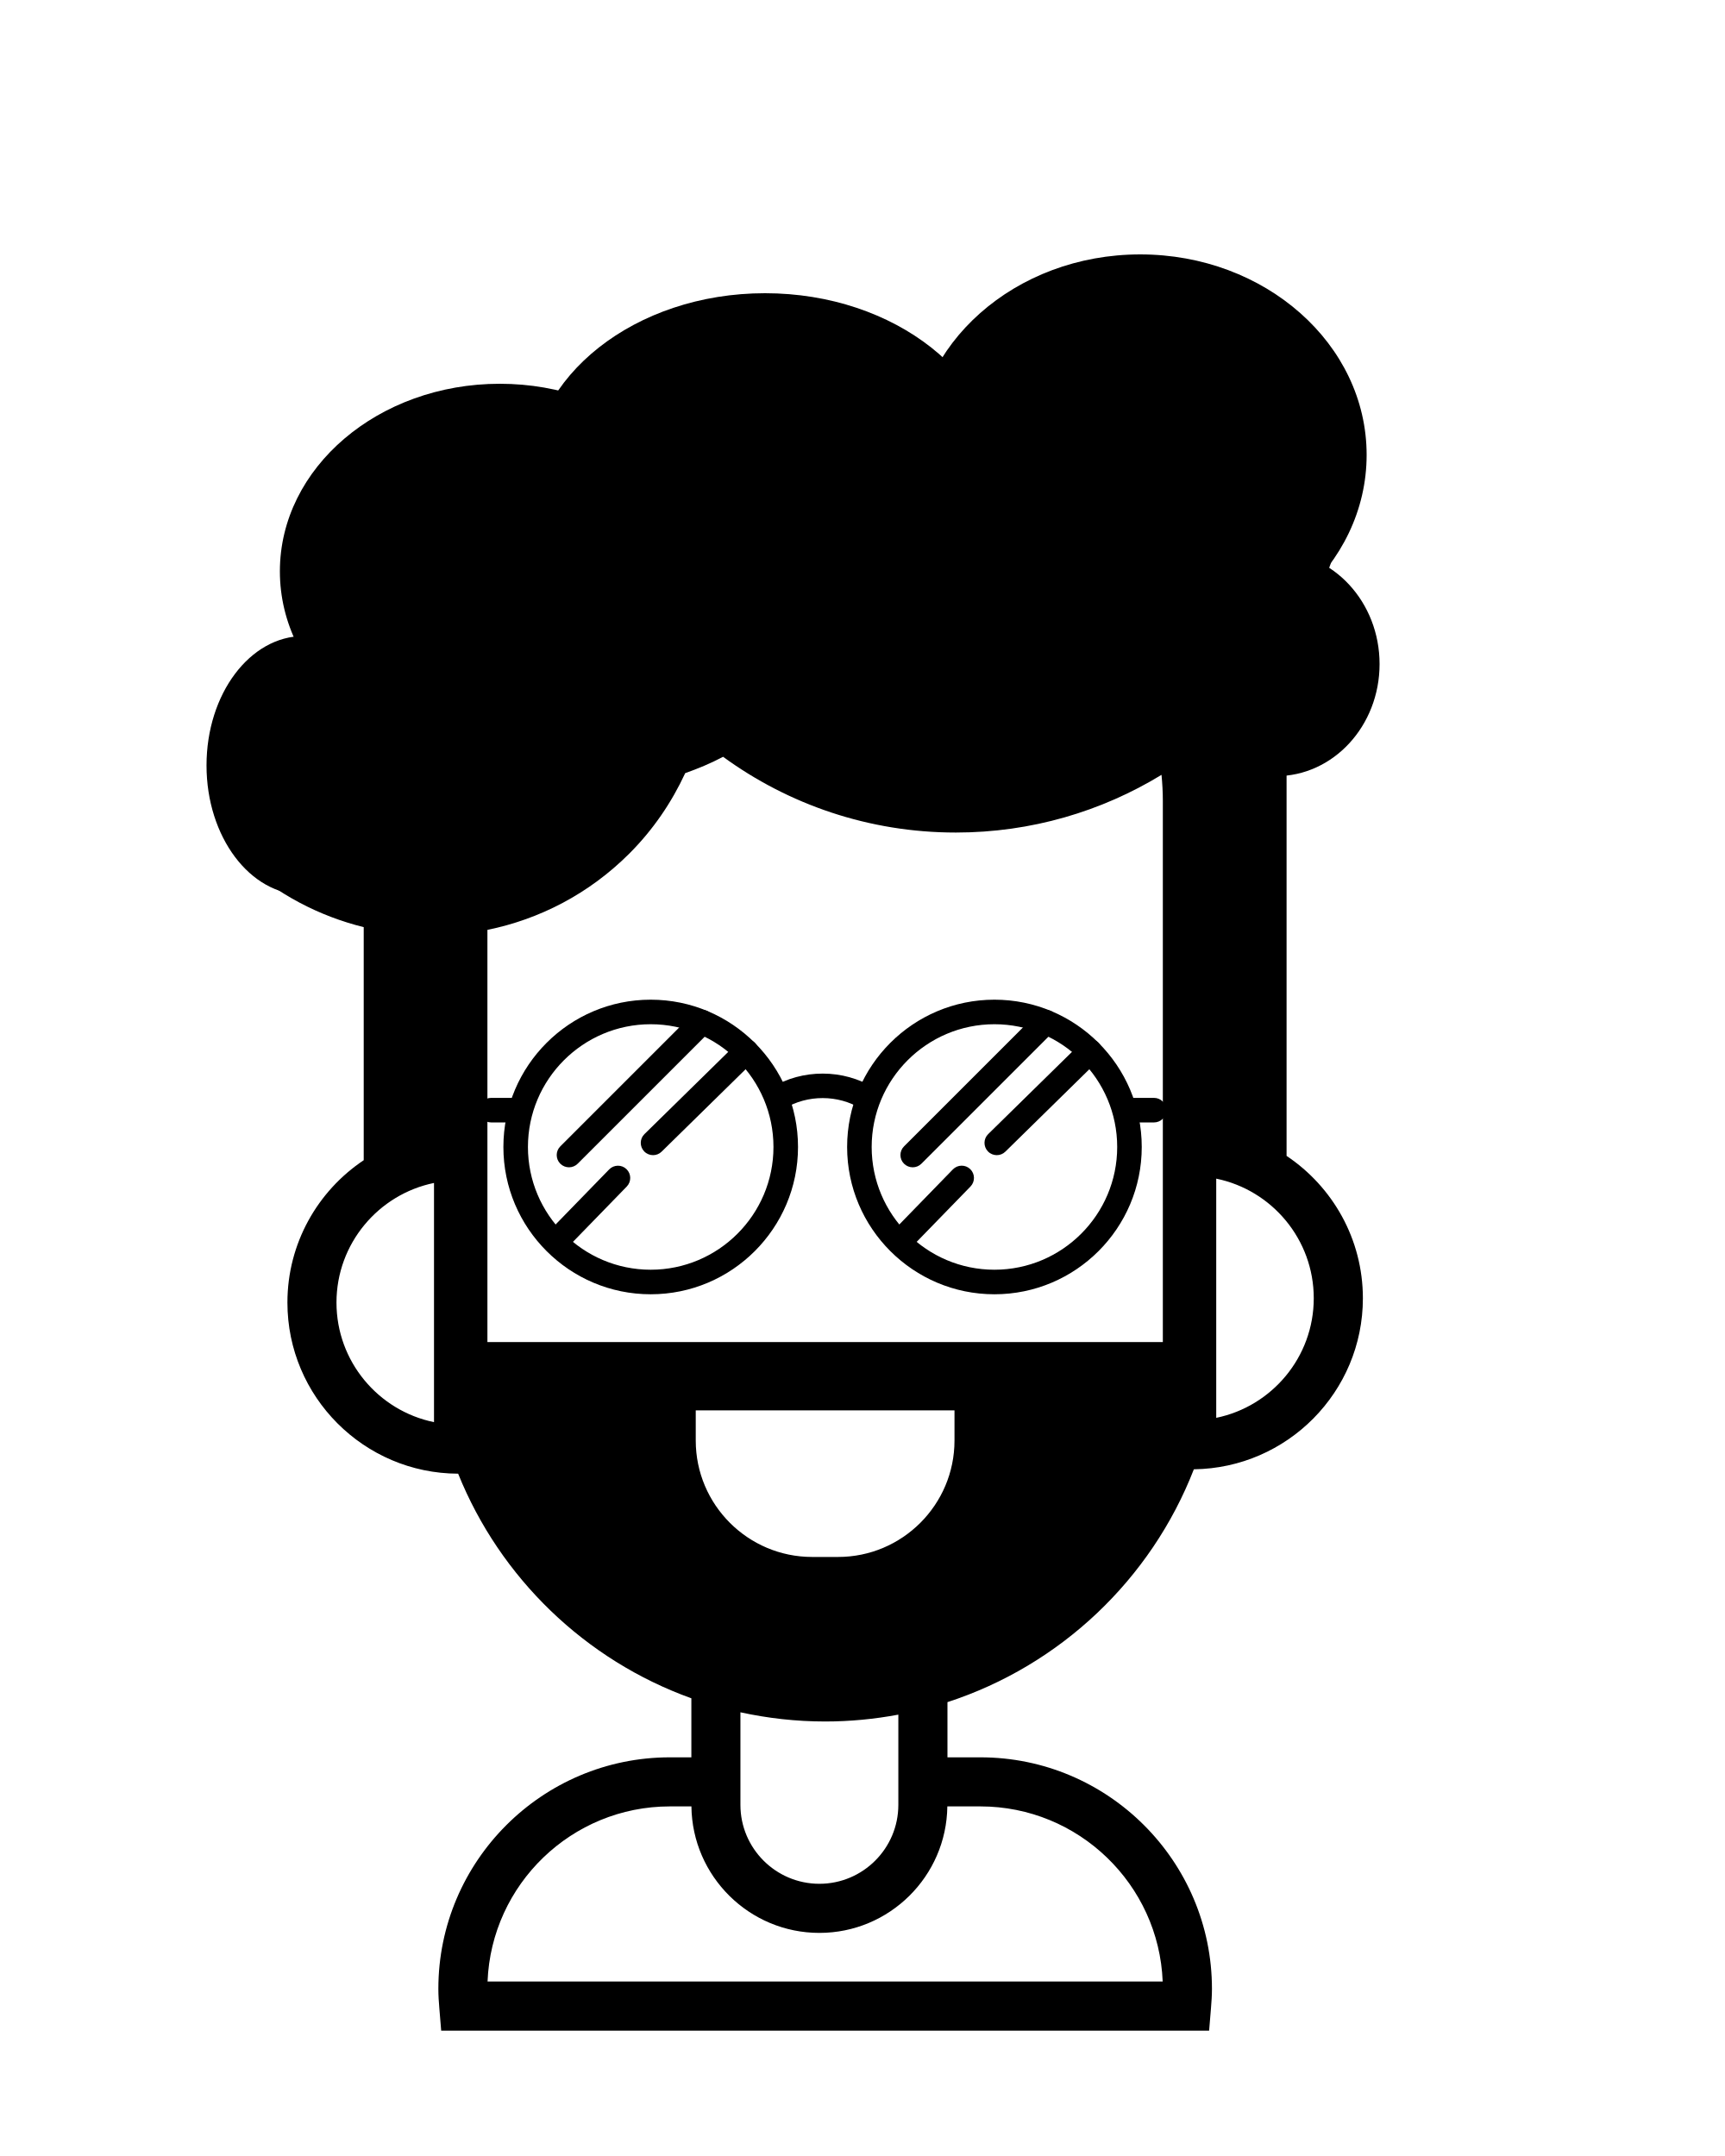
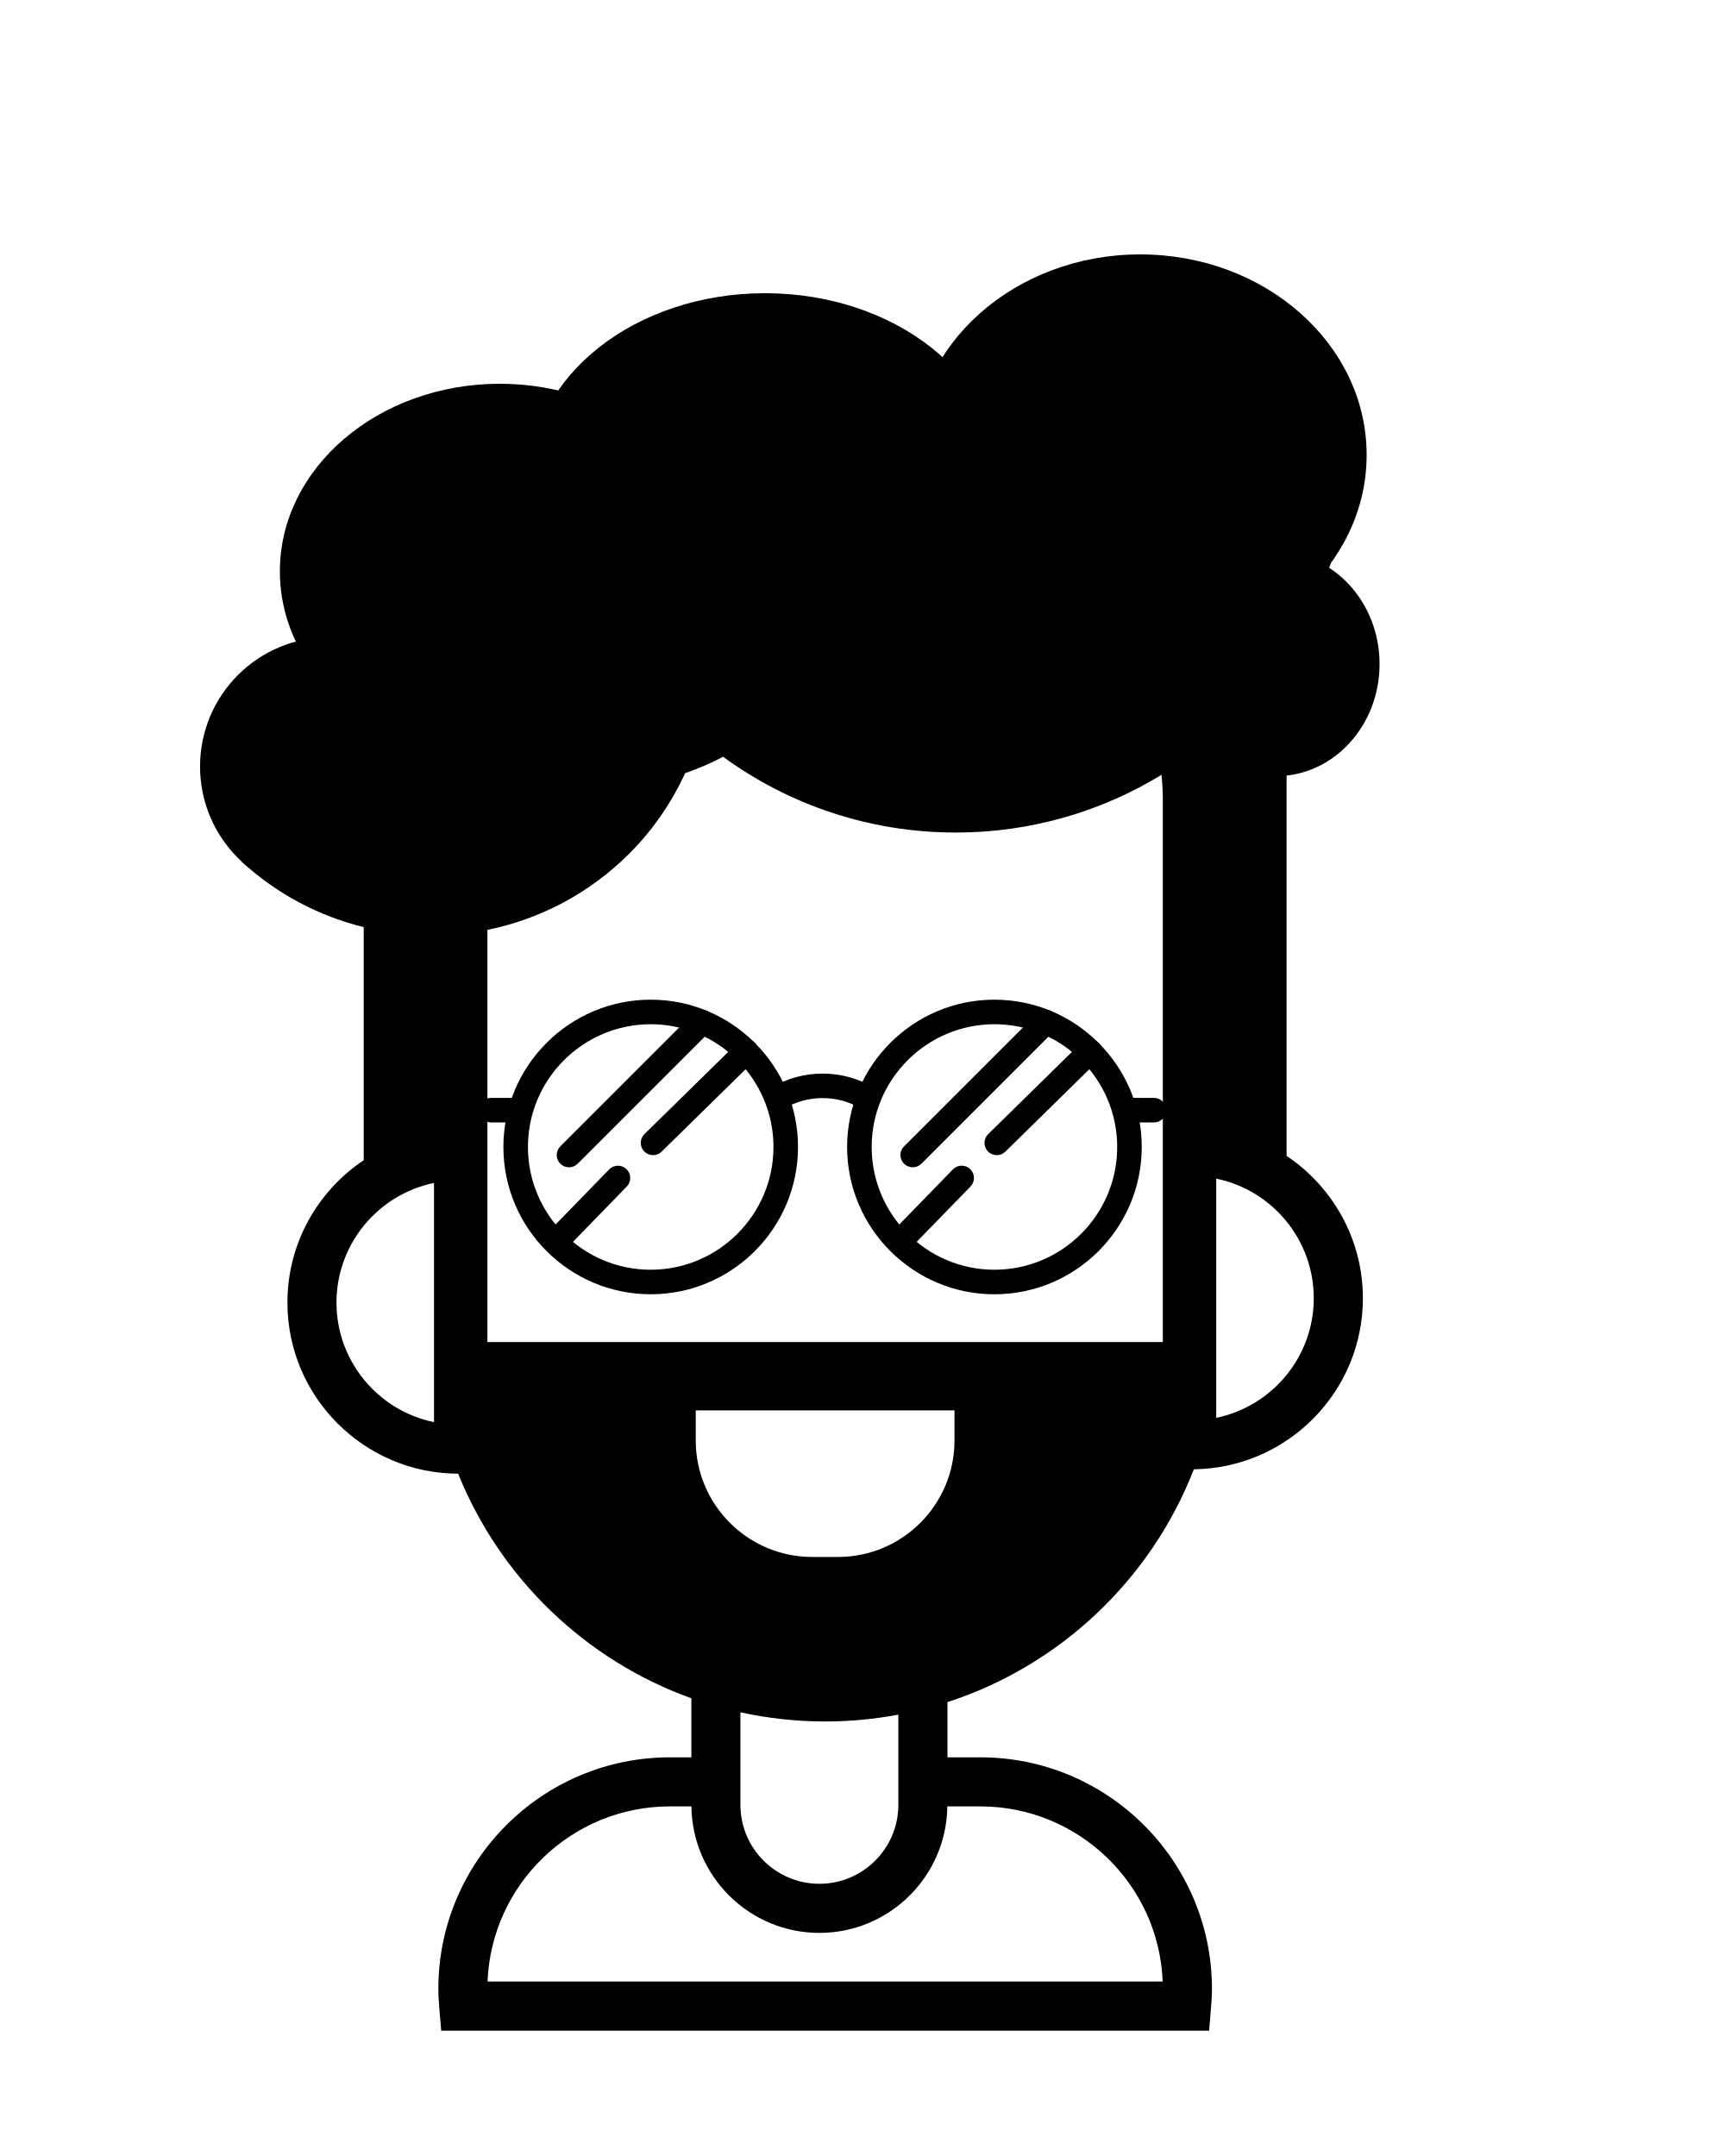
<svg xmlns="http://www.w3.org/2000/svg" width="100" height="125">
  <g>
    <rect x="-1" y="-1" width="102" height="127" id="canvas_background" fill="none" />
  </g>
  <g>
    <path d="m74.584,67.016l0,-27.707c0,-0.321 -0.135,-0.622 -0.33,-0.907c2.41,-3.469 3.89,-7.633 4.071,-12.133l-45.825,0c0.054,1.341 0.229,2.65 0.504,3.921l-14.92,0c0.131,3.26 1.224,6.272 3.001,8.762l0,3.902l-7.09,7.09c2.07,1.91 4.519,3.173 7.09,3.81l0,13.512c-2.664,1.781 -4.423,4.815 -4.423,8.253c0,5.463 4.437,9.907 9.897,9.922c2.435,6.043 7.368,10.81 13.52,13.022l0,3.423l-1.244,0c-7.401,0 -13.423,6.021 -13.423,13.423c0,0.378 0.025,0.749 0.056,1.117l0.108,1.306l44.518,0l0.108,-1.306c0.03,-0.368 0.056,-0.739 0.056,-1.117c0,-7.401 -6.021,-13.423 -13.423,-13.423l-1.91,0l0,-3.2c6.548,-2.128 11.802,-7.119 14.284,-13.5c5.414,-0.068 9.799,-4.487 9.799,-9.917c-0.002,-3.438 -1.761,-6.471 -4.424,-8.253l0,0zm-49.424,15.437c-3.223,-0.66 -5.654,-3.519 -5.654,-6.934s2.432,-6.273 5.654,-6.934l0,13.868zm31.673,22.278c5.691,0 10.347,4.517 10.569,10.154l-39.138,0c0.223,-5.638 4.878,-10.154 10.569,-10.154l1.249,0c0.048,4.052 3.356,7.334 7.418,7.334s7.37,-3.282 7.418,-7.334l1.915,0zm-13.91,-0.089l0,-5.367c1.583,0.345 3.224,0.533 4.911,0.533c1.451,0 2.868,-0.14 4.244,-0.397l0,5.23c0,2.524 -2.053,4.577 -4.577,4.577s-4.578,-2.051 -4.578,-4.576zm12.41,-21.123c0,3.722 -3.028,6.75 -6.75,6.75l-1.5,0c-3.722,0 -6.75,-3.028 -6.75,-6.75l0,-1.75l15,0l0,1.75zm12.077,-5.71l-39.154,0l0,-23.897c3.014,-0.614 5.888,-2.086 8.226,-4.424c1.391,-1.391 2.459,-2.977 3.24,-4.663c0.757,-0.268 1.495,-0.575 2.195,-0.948c3.786,2.761 8.45,4.392 13.495,4.392c4.368,0 8.447,-1.226 11.922,-3.345c0.049,0.499 0.077,1.004 0.077,1.515l0,31.37l-0.001,0zm3.096,4.394l0,-13.868c3.223,0.66 5.654,3.519 5.654,6.934s-2.431,6.273 -5.654,6.934z" id="svg_8" />
    <ellipse fill="#000000" stroke-width="null" stroke-opacity="null" fill-opacity="null" cx="66.1" cy="26.375" id="svg_28" rx="13.125" ry="11.625" stroke="null" />
    <ellipse fill="#000000" stroke="null" stroke-width="null" stroke-opacity="null" fill-opacity="null" cx="44.35" cy="27.75" id="svg_29" rx="13.625" ry="10.75" />
    <ellipse fill="#000000" stroke="null" stroke-width="null" stroke-opacity="null" fill-opacity="null" cx="28.975" cy="33.125" id="svg_30" rx="12.75" ry="10.875" />
    <ellipse fill="#000000" stroke="null" stroke-width="null" stroke-opacity="null" fill-opacity="null" cx="73.975" cy="38.5" id="svg_31" rx="6" ry="6.5" />
-     <ellipse fill="#000000" stroke-width="null" stroke-opacity="null" fill-opacity="null" cx="17.597" cy="44.377" id="svg_32" rx="5.625" ry="7.5" stroke="null" />
+     <ellipse stroke="null" fill="#000000" stroke-width="null" stroke-opacity="null" fill-opacity="null" cx="19.097" cy="44.44" id="svg_32" rx="7.5" ry="7.5" />
    <g id="svg_21">
      <path id="svg_18" d="m14.831,-407.779l-12.951,115.678c-5.953,39.498 -32.124,71.541 -71.648,71.541l-209.046,0c-53.683,0 -77.655,-159.949 -84.225,-213.9l-44.137,0c-6.57,53.951 -30.542,213.9 -84.225,213.9l-209.046,0c-39.551,0 -65.696,-32.043 -71.648,-71.541l-12.951,-115.678l-29.094,0l0,-53.736l25.098,0c4.8,-33.76 34.484,-54.005 70.683,-54.005l234.761,0c25.098,0 49.795,9.707 64.569,26.815l67.814,0c14.775,-17.108 39.498,-26.815 64.569,-26.815l234.761,0c36.226,0 65.883,20.245 70.71,53.978l25.098,0l0,53.736l-29.094,0l0,0.027zm-523.688,-53.495l-178.746,0c-23.731,0 -43.011,16.786 -43.011,40.624l10.753,106.347c3.566,23.838 19.226,40.651 43.011,40.651l157.267,0c38.72,0 53.763,-146.971 53.763,-146.971c0,-23.865 -19.28,-40.651 -43.037,-40.651l0,0zm426.244,0l-178.746,0c-23.785,0 -43.037,16.786 -43.037,40.624c0,0 15.043,146.971 53.763,146.971l157.267,0c23.785,0 39.444,-16.813 43.011,-40.651l10.753,-106.347c0,-23.811 -19.28,-40.597 -43.011,-40.597l0,0zm-34.457,80.39l0.322,-3.084c0,-13.354 -9.76,-24.214 -21.773,-24.214l-32.017,0l0,-26.573l49.634,0c16.813,0 30.461,13.488 30.461,30.113l-2.44,23.785l-24.187,0l0,-0.027z" fill="#000000" clip-rule="evenodd" fill-rule="evenodd" />
    </g>
    <style transform="matrix(1.695421,0,0,1.695421,0,0) " type="text/css">.st0{fill:none;stroke:#000000;stroke-linecap:round;stroke-linejoin:round;stroke-miterlimit:10;}
	.st1{fill:none;stroke:#369EC4;stroke-width:0.78;stroke-linecap:round;stroke-linejoin:round;stroke-miterlimit:10;}
	.st2{fill:none;stroke:#EF6B59;stroke-width:0.78;stroke-linecap:round;stroke-linejoin:round;stroke-miterlimit:10;}
	.st3{fill:none;stroke:#F1B150;stroke-width:0.78;stroke-linecap:round;stroke-linejoin:round;stroke-miterlimit:10;}
	.st4{fill:none;stroke:#000000;stroke-miterlimit:10;}
	.st5{fill:none;stroke:#000000;stroke-linecap:round;stroke-linejoin:round;}
	.st6{fill:none;stroke:#000000;stroke-linecap:round;stroke-linejoin:round;stroke-dasharray:2.333,2.333;}
	.st7{stroke:#000000;stroke-linecap:round;stroke-linejoin:round;stroke-miterlimit:10;}
	.st8{stroke:#000000;stroke-miterlimit:10;}</style>
    <g stroke="null" transform="matrix(1.423313,0,0,1.423313,3.630702,18.82676) " id="svg_25">
      <g stroke="null" id="svg_26">
        <path stroke="null" id="svg_27" d="m23.952,39.494c-3.309,0 -6,-2.691 -6,-6s2.691,-6 6,-6s6,2.691 6,6s-2.691,6 -6,6zm0,-11c-2.757,0 -5,2.243 -5,5s2.243,5 5,5s5,-2.243 5,-5s-2.243,-5 -5,-5z" />
      </g>
      <g stroke="null" id="svg_33">
        <path stroke="null" id="svg_34" d="m32.526,31.94c-0.942,-0.582 -2.191,-0.584 -3.137,-0.006l-0.521,-0.854c1.263,-0.771 2.927,-0.766 4.184,0.008l-0.526,0.852z" />
      </g>
      <g stroke="null" id="svg_35">
        <path stroke="null" id="svg_36" d="m37.952,39.494c-3.309,0 -6,-2.691 -6,-6s2.691,-6 6,-6s6,2.691 6,6s-2.691,6 -6,6zm0,-11c-2.757,0 -5,2.243 -5,5s2.243,5 5,5s5,-2.243 5,-5s-2.243,-5 -5,-5z" />
      </g>
      <g stroke="null" id="svg_37">
        <path stroke="null" id="svg_38" d="m18.452,32.494l-1,0c-0.276,0 -0.5,-0.224 -0.5,-0.5s0.224,-0.5 0.5,-0.5l1,0c0.276,0 0.5,0.224 0.5,0.5s-0.224,0.5 -0.5,0.5z" />
      </g>
      <g stroke="null" id="svg_39">
        <path stroke="null" id="svg_40" d="m44.452,32.494l-1,0c-0.276,0 -0.5,-0.224 -0.5,-0.5s0.224,-0.5 0.5,-0.5l1,0c0.276,0 0.5,0.224 0.5,0.5s-0.224,0.5 -0.5,0.5z" />
      </g>
      <g stroke="null" id="svg_41">
        <path stroke="null" id="svg_42" d="m20.624,34.322c-0.128,0 -0.256,-0.049 -0.354,-0.146c-0.195,-0.195 -0.195,-0.512 0,-0.707l5.417,-5.417c0.195,-0.195 0.512,-0.195 0.707,0s0.195,0.512 0,0.707l-5.417,5.417c-0.097,0.097 -0.225,0.146 -0.353,0.146z" />
      </g>
      <g stroke="null" id="svg_43">
        <path stroke="null" id="svg_44" d="m20.119,37.827c-0.125,0 -0.251,-0.047 -0.349,-0.142c-0.198,-0.191 -0.202,-0.508 -0.01,-0.706l2.5,-2.571c0.193,-0.197 0.509,-0.203 0.707,-0.01c0.198,0.192 0.202,0.509 0.01,0.707l-2.5,2.571c-0.098,0.101 -0.228,0.151 -0.358,0.151z" />
      </g>
      <g stroke="null" id="svg_45">
        <path stroke="null" id="svg_46" d="m24.047,33.827c-0.129,0 -0.259,-0.05 -0.357,-0.15c-0.193,-0.197 -0.19,-0.514 0.007,-0.707l3.794,-3.723c0.196,-0.193 0.513,-0.192 0.707,0.007c0.193,0.197 0.19,0.514 -0.007,0.707l-3.794,3.723c-0.097,0.096 -0.223,0.143 -0.35,0.143z" />
      </g>
      <g stroke="null" id="svg_47">
        <path stroke="null" id="svg_48" d="m34.624,34.322c-0.128,0 -0.256,-0.049 -0.354,-0.146c-0.195,-0.195 -0.195,-0.512 0,-0.707l5.417,-5.417c0.195,-0.195 0.512,-0.195 0.707,0s0.195,0.512 0,0.707l-5.417,5.417c-0.097,0.097 -0.225,0.146 -0.353,0.146z" />
      </g>
      <g stroke="null" id="svg_49">
        <path stroke="null" id="svg_50" d="m34.119,37.827c-0.125,0 -0.251,-0.047 -0.349,-0.142c-0.198,-0.192 -0.202,-0.509 -0.01,-0.707l2.5,-2.571c0.193,-0.197 0.509,-0.203 0.707,-0.01c0.198,0.192 0.202,0.509 0.01,0.707l-2.5,2.571c-0.098,0.102 -0.228,0.152 -0.358,0.152z" />
      </g>
      <g stroke="null" id="svg_51">
        <path stroke="null" id="svg_52" d="m38.047,33.827c-0.129,0 -0.259,-0.05 -0.357,-0.15c-0.193,-0.197 -0.19,-0.514 0.007,-0.707l3.794,-3.723c0.196,-0.193 0.513,-0.192 0.707,0.007c0.193,0.197 0.19,0.514 -0.007,0.707l-3.794,3.723c-0.097,0.096 -0.223,0.143 -0.35,0.143z" />
      </g>
    </g>
  </g>
</svg>
